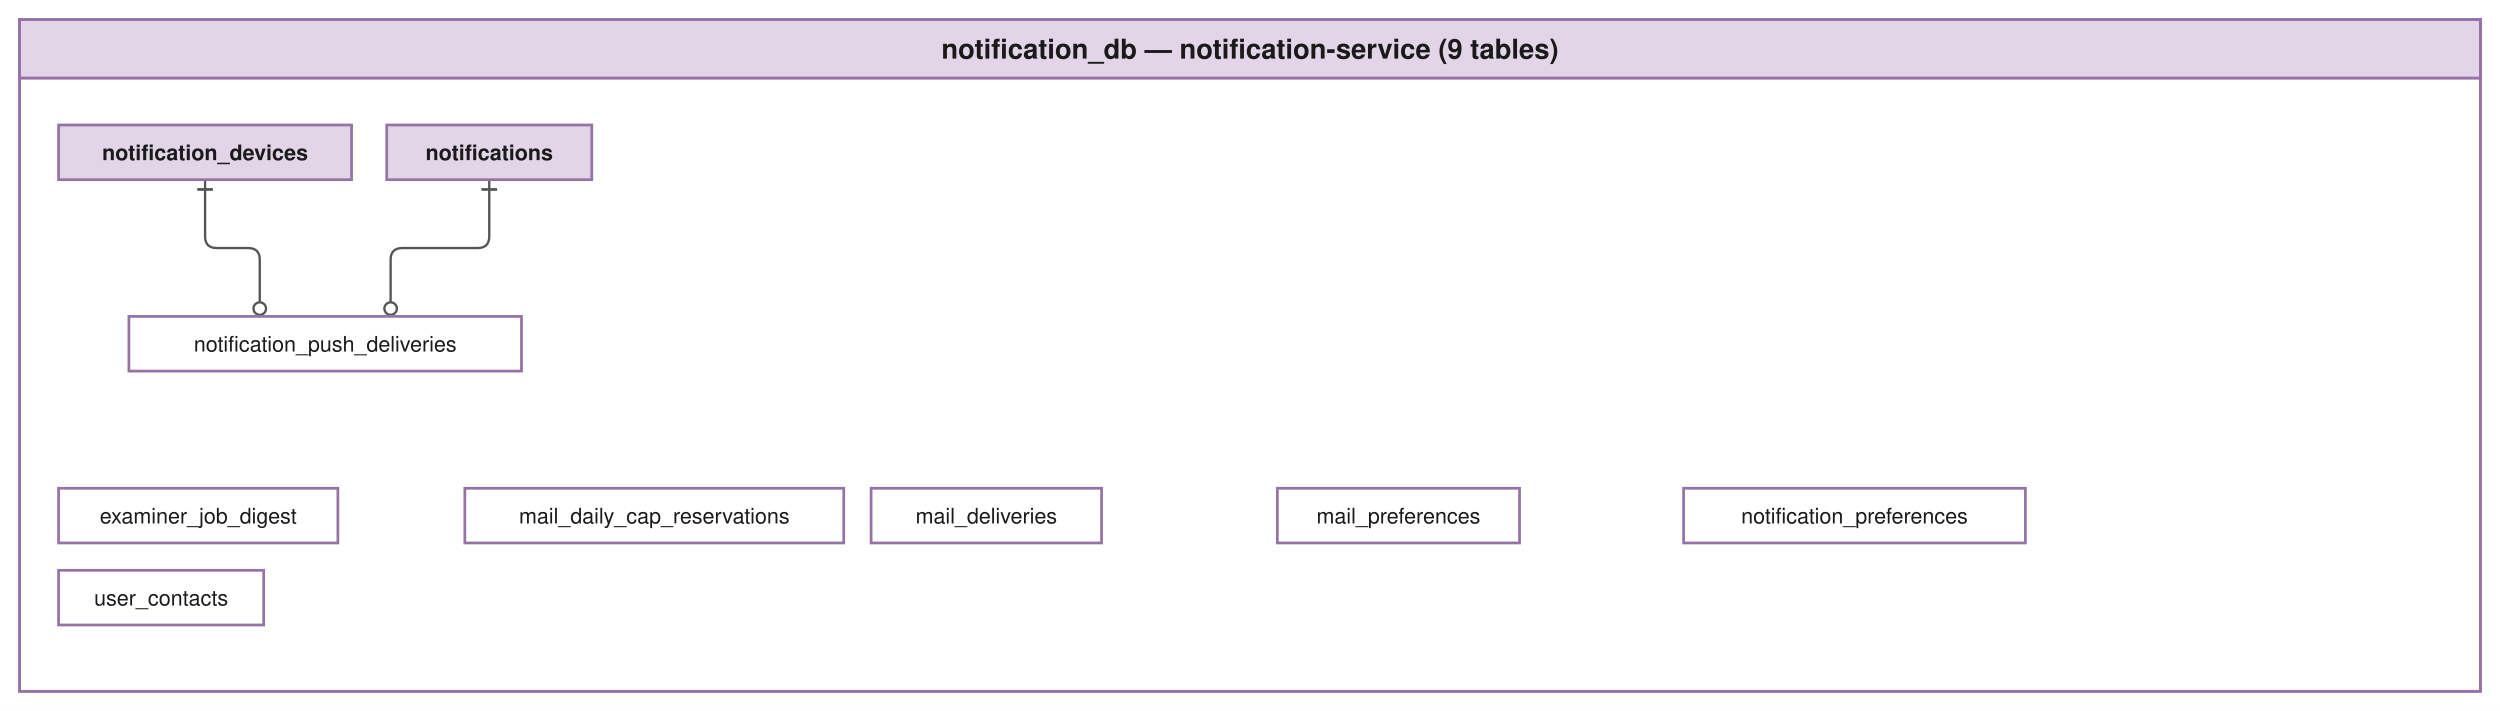
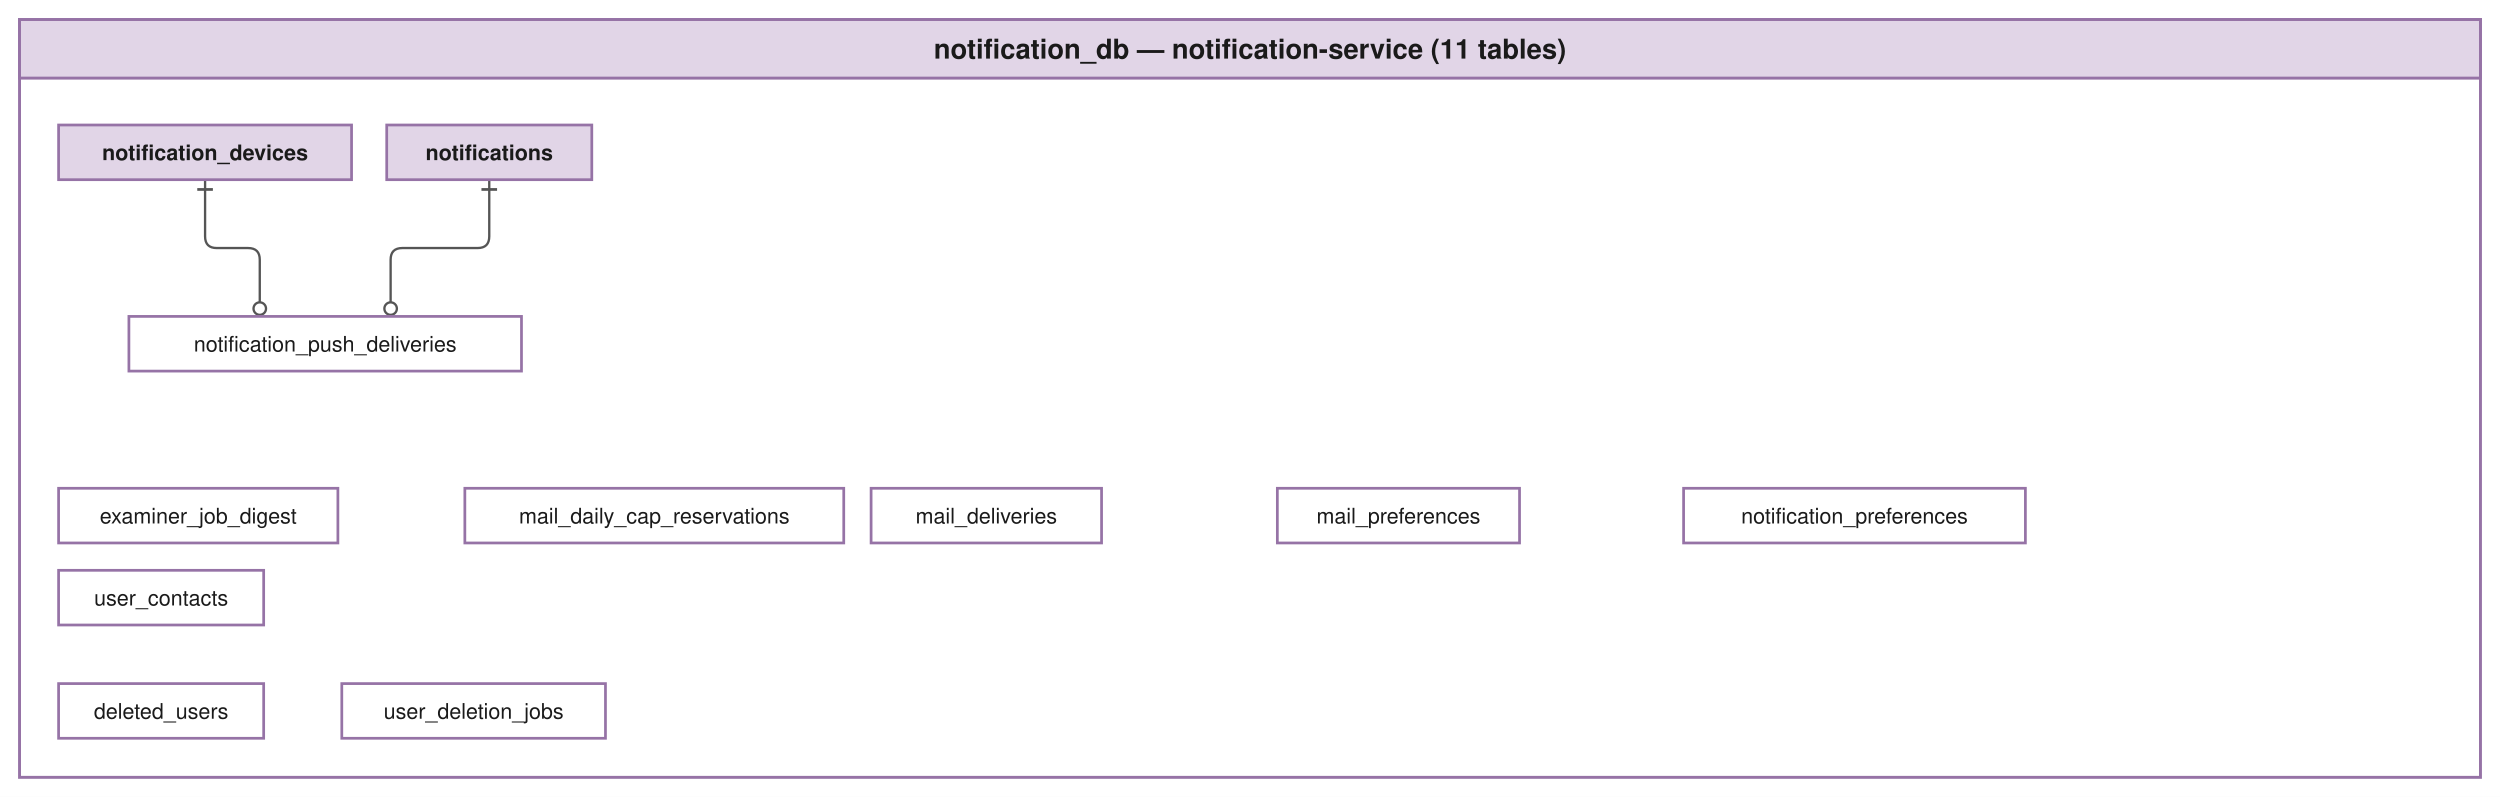
- <svg xmlns="http://www.w3.org/2000/svg" viewBox="0 0 1280 364" width="1280" height="364">
-   <rect width="1280" height="364" fill="#ffffff" />
-   <rect x="10" y="10" width="1260" height="344" fill="#ffffff" stroke="#9673a6" stroke-width="1.5" />
+ <svg xmlns="http://www.w3.org/2000/svg" viewBox="0 0 1280 408" width="1280" height="408">
+   <rect width="1280" height="408" fill="#ffffff" />
+   <rect x="10" y="10" width="1260" height="388" fill="#ffffff" stroke="#9673a6" stroke-width="1.5" />
  <rect x="10" y="10" width="1260" height="30" fill="#e1d5e7" stroke="#9673a6" stroke-width="1.5" />
-   <text x="640.0" y="30" font-family="Helvetica, Arial, sans-serif" font-size="14" font-weight="700" text-anchor="middle" fill="#1a1a1a">notification_db — notification-service (9 tables)</text>
+   <text x="640.0" y="30" font-family="Helvetica, Arial, sans-serif" font-size="14" font-weight="700" text-anchor="middle" fill="#1a1a1a">notification_db — notification-service (11 tables)</text>
  <path d="M105.0,92.0 L105.0,121.0 Q105.0,127.0 111.0,127.0 L127.0,127.0 Q133.0,127.0 133.0,133.0 L133.0,162.0" fill="none" stroke="#555555" stroke-width="1.2" />
  <circle cx="133.0" cy="158.0" r="3.2" fill="#ffffff" stroke="#555555" stroke-width="1.2" />
  <line x1="101.0" y1="97.0" x2="109.0" y2="97.0" stroke="#555555" stroke-width="1.4" />
  <path d="M250.5,92.0 L250.5,121.0 Q250.5,127.0 244.5,127.0 L206.0,127.0 Q200.0,127.0 200.0,133.0 L200.0,162.0" fill="none" stroke="#555555" stroke-width="1.2" />
  <circle cx="200.0" cy="158.0" r="3.2" fill="#ffffff" stroke="#555555" stroke-width="1.2" />
  <line x1="246.5" y1="97.0" x2="254.5" y2="97.0" stroke="#555555" stroke-width="1.4" />
  <rect x="30" y="250" width="143" height="28" fill="#ffffff" stroke="#9673a6" stroke-width="1.4" />
  <text x="101.5" y="268" font-family="Helvetica, Arial, sans-serif" font-size="11" font-weight="400" text-anchor="middle" fill="#1a1a1a">examiner_job_digest</text>
  <rect x="238" y="250" width="194" height="28" fill="#ffffff" stroke="#9673a6" stroke-width="1.4" />
  <text x="335.0" y="268" font-family="Helvetica, Arial, sans-serif" font-size="11" font-weight="400" text-anchor="middle" fill="#1a1a1a">mail_daily_cap_reservations</text>
  <rect x="446" y="250" width="118" height="28" fill="#ffffff" stroke="#9673a6" stroke-width="1.4" />
  <text x="505.0" y="268" font-family="Helvetica, Arial, sans-serif" font-size="11" font-weight="400" text-anchor="middle" fill="#1a1a1a">mail_deliveries</text>
  <rect x="654" y="250" width="124" height="28" fill="#ffffff" stroke="#9673a6" stroke-width="1.4" />
  <text x="716.0" y="268" font-family="Helvetica, Arial, sans-serif" font-size="11" font-weight="400" text-anchor="middle" fill="#1a1a1a">mail_preferences</text>
  <rect x="30.0" y="64" width="150" height="28" fill="#e1d5e7" stroke="#9673a6" stroke-width="1.4" />
  <text x="105.0" y="82" font-family="Helvetica, Arial, sans-serif" font-size="11" font-weight="700" text-anchor="middle" fill="#1a1a1a">notification_devices</text>
  <rect x="862" y="250" width="175" height="28" fill="#ffffff" stroke="#9673a6" stroke-width="1.4" />
  <text x="949.5" y="268" font-family="Helvetica, Arial, sans-serif" font-size="11" font-weight="400" text-anchor="middle" fill="#1a1a1a">notification_preferences</text>
  <rect x="66.0" y="162" width="201" height="28" fill="#ffffff" stroke="#9673a6" stroke-width="1.4" />
  <text x="166.5" y="180" font-family="Helvetica, Arial, sans-serif" font-size="11" font-weight="400" text-anchor="middle" fill="#1a1a1a">notification_push_deliveries</text>
  <rect x="198.0" y="64" width="105" height="28" fill="#e1d5e7" stroke="#9673a6" stroke-width="1.4" />
  <text x="250.5" y="82" font-family="Helvetica, Arial, sans-serif" font-size="11" font-weight="700" text-anchor="middle" fill="#1a1a1a">notifications</text>
  <rect x="30" y="292" width="105" height="28" fill="#ffffff" stroke="#9673a6" stroke-width="1.4" />
  <text x="82.5" y="310" font-family="Helvetica, Arial, sans-serif" font-size="11" font-weight="400" text-anchor="middle" fill="#1a1a1a">user_contacts</text>
+   <rect x="30" y="350" width="105" height="28" fill="#ffffff" stroke="#9673a6" stroke-width="1.4" />
+   <text x="82.5" y="368" font-family="Helvetica, Arial, sans-serif" font-size="11" font-weight="400" text-anchor="middle" fill="#1a1a1a">deleted_users</text>
+   <rect x="175" y="350" width="135" height="28" fill="#ffffff" stroke="#9673a6" stroke-width="1.4" />
+   <text x="242.5" y="368" font-family="Helvetica, Arial, sans-serif" font-size="11" font-weight="400" text-anchor="middle" fill="#1a1a1a">user_deletion_jobs</text>
</svg>
